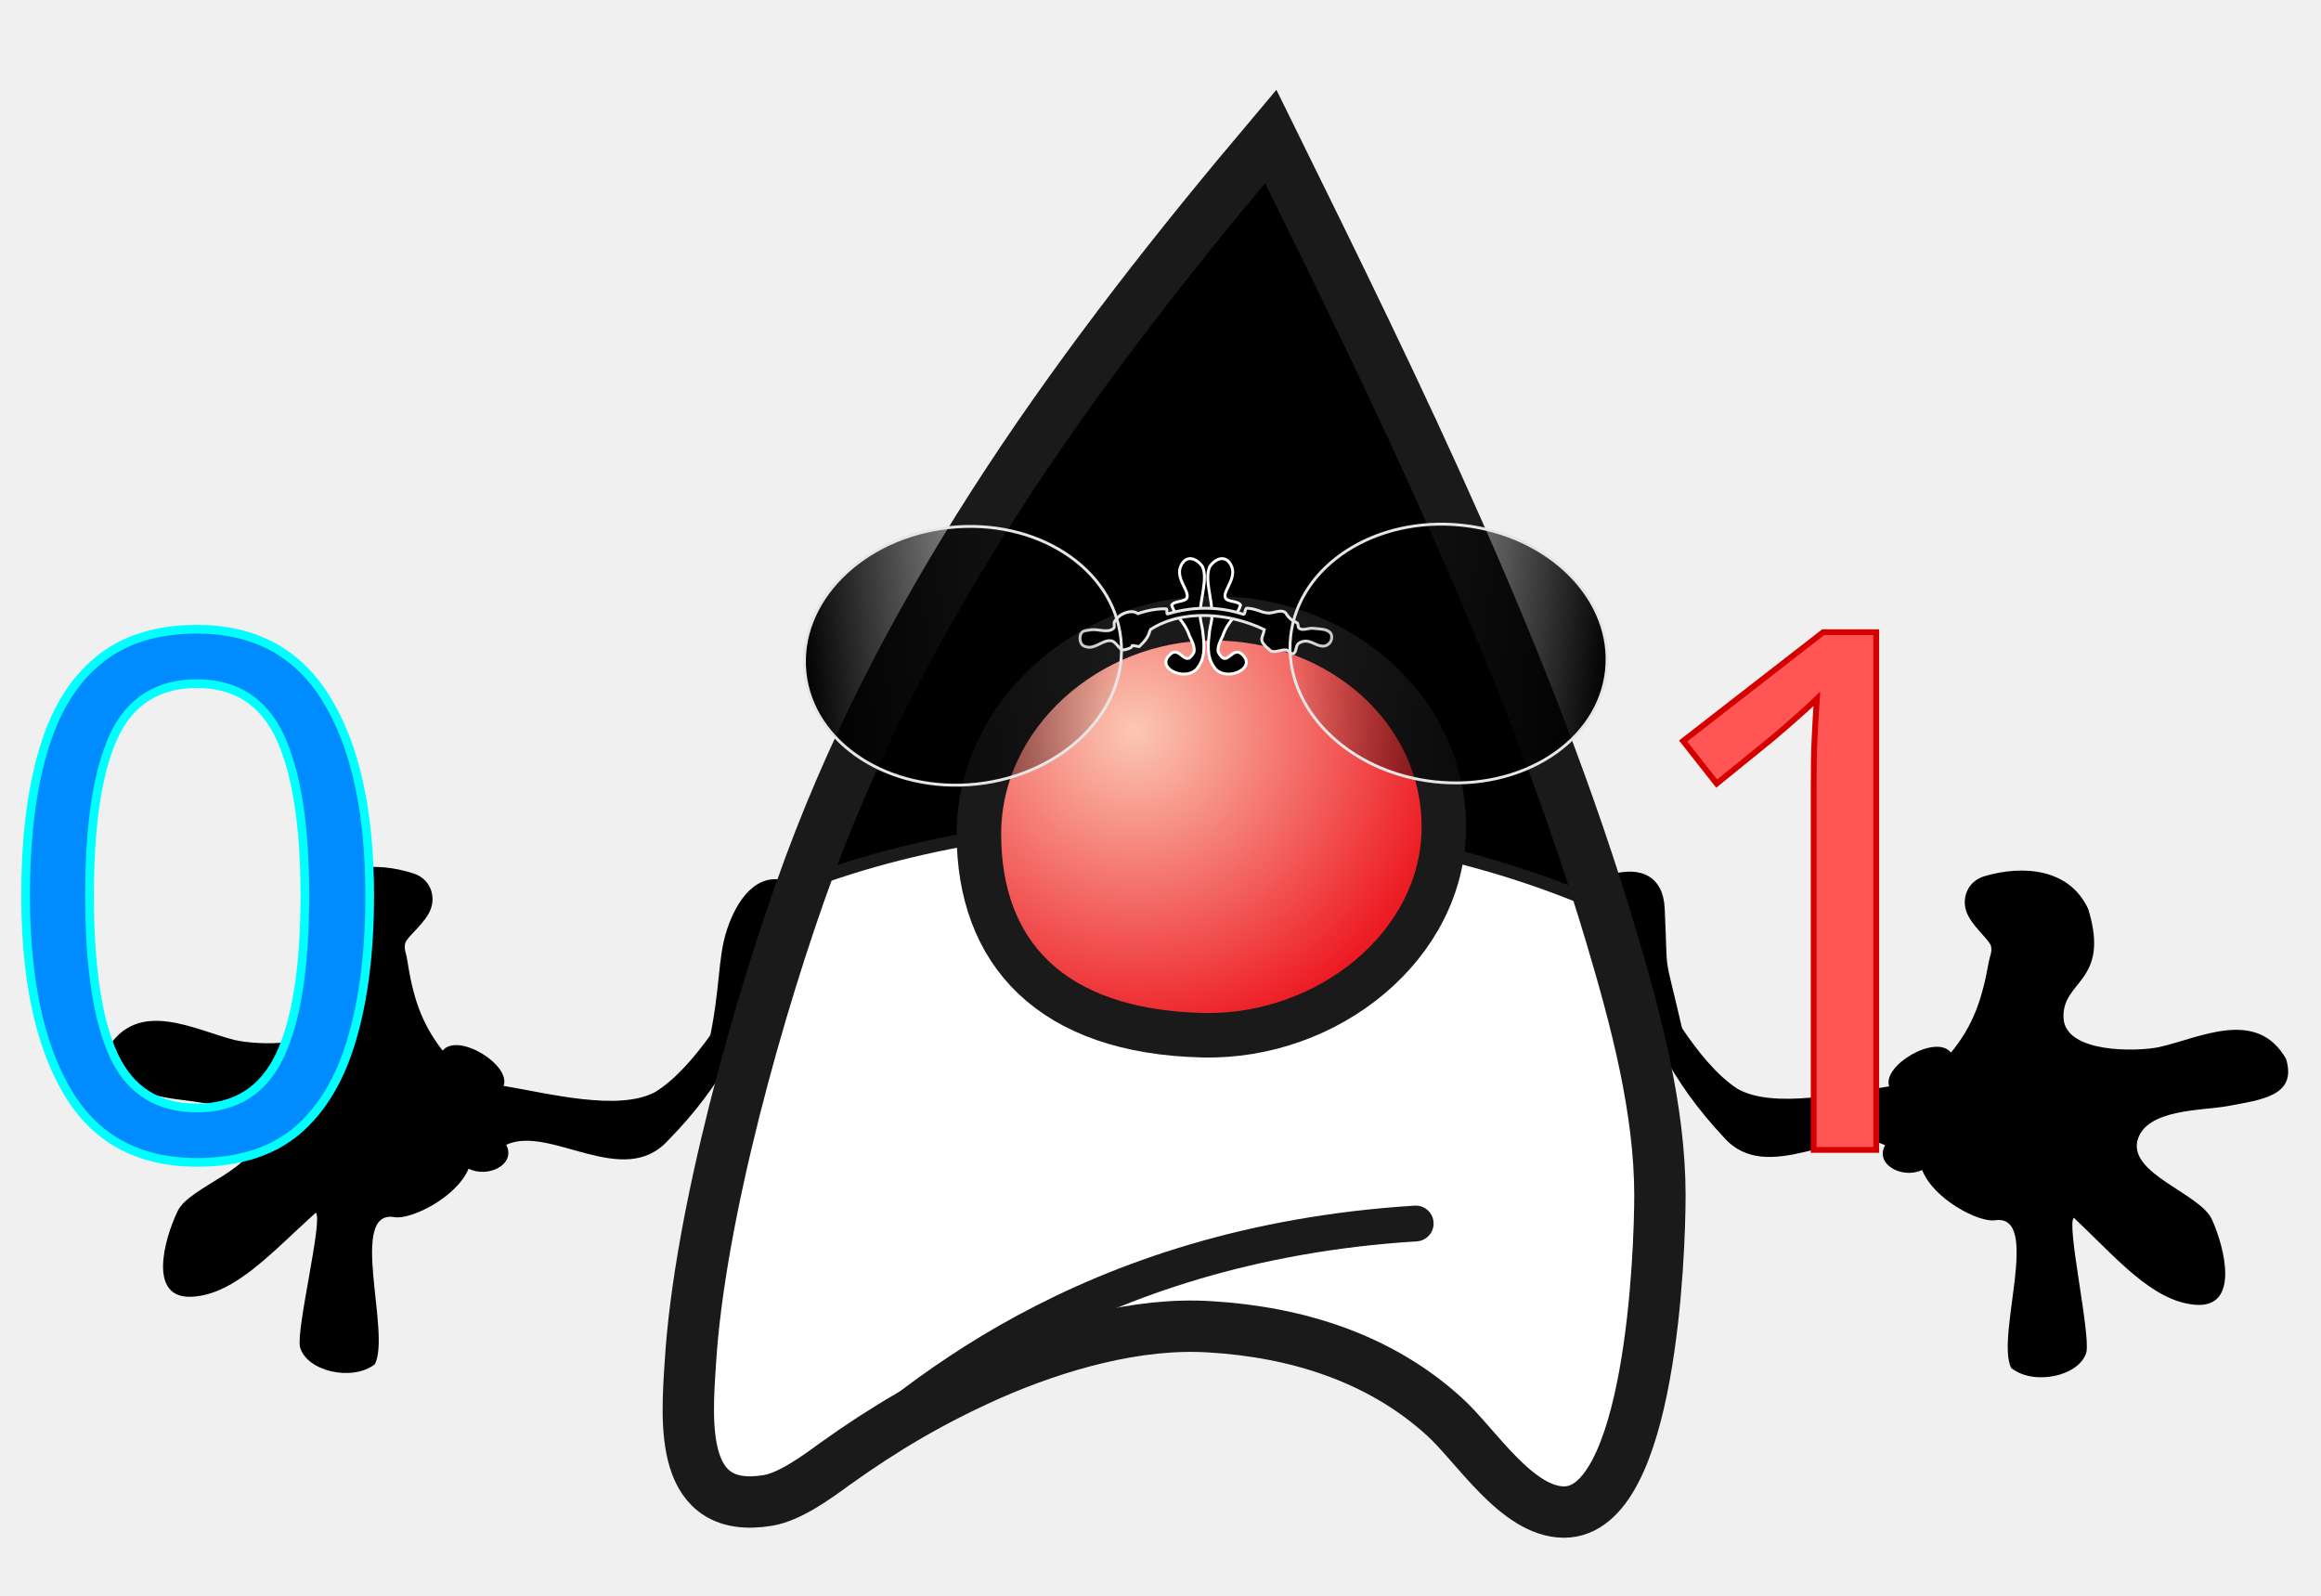
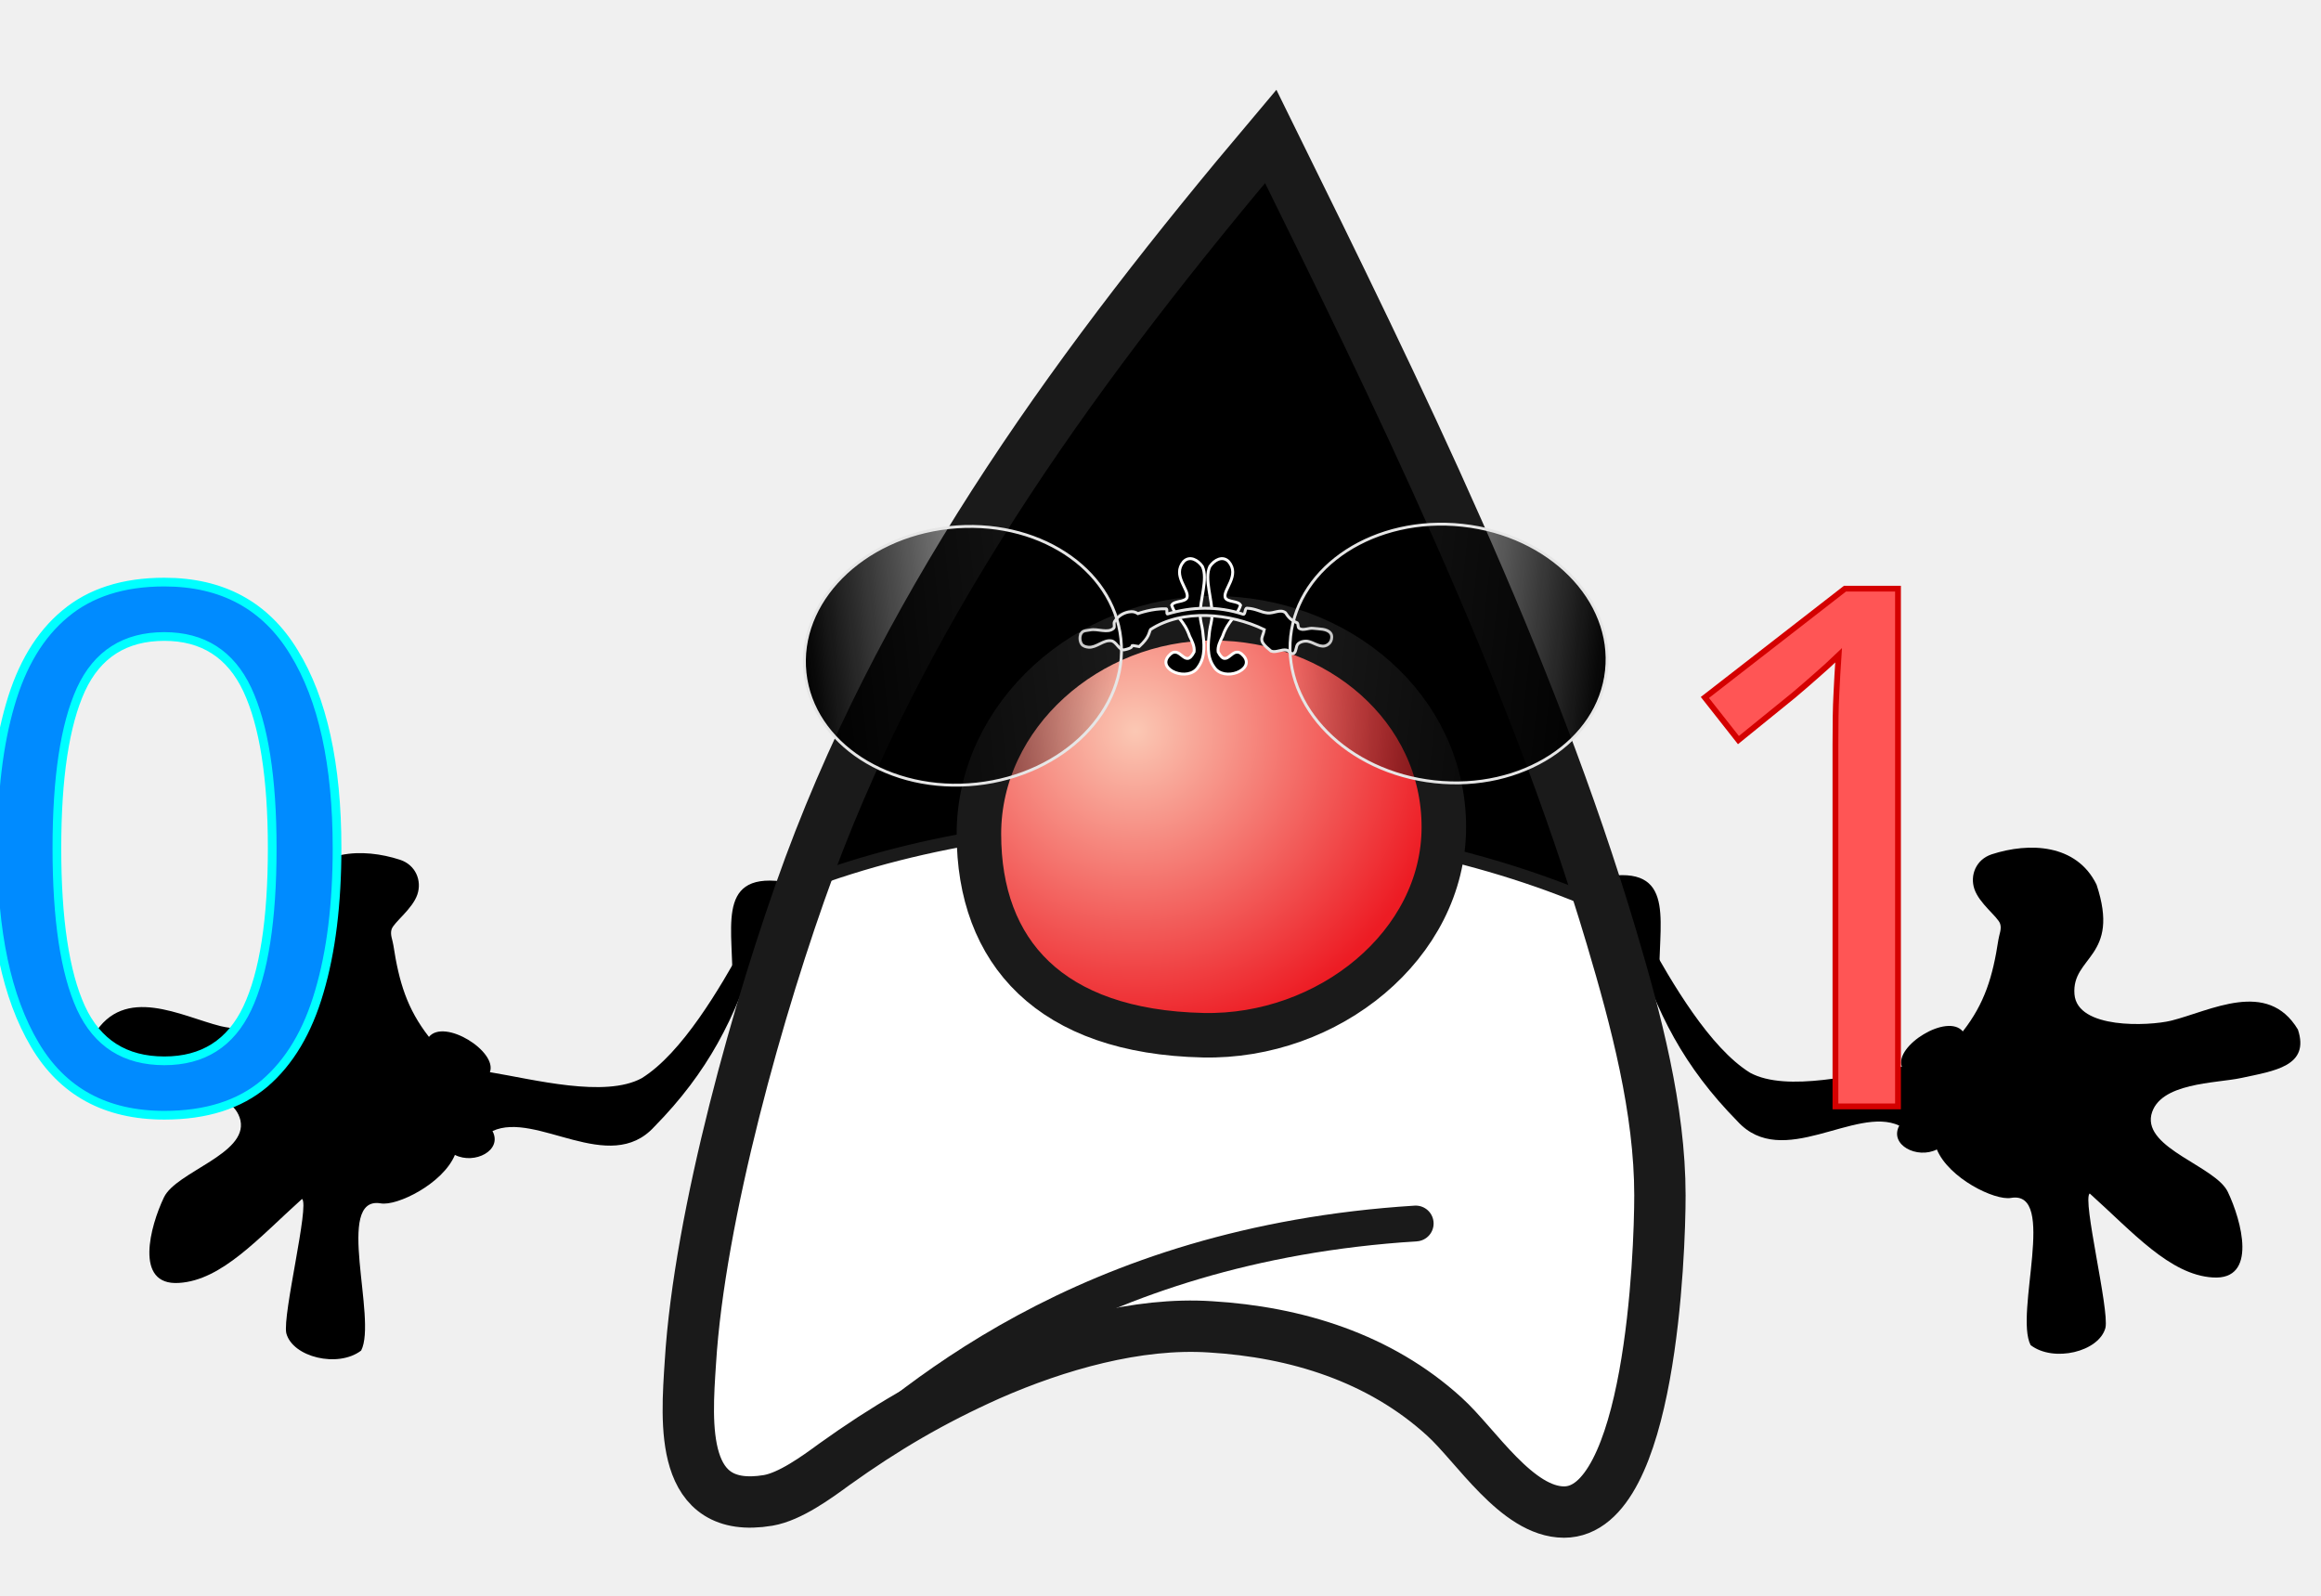
<svg xmlns="http://www.w3.org/2000/svg" xmlns:xlink="http://www.w3.org/1999/xlink" version="1.1" id="Layer_1" x="0px" y="0px" width="80" height="55" viewBox="0 0 80 55" enable-background="new 0 0 379.539 304.487" xml:space="preserve">
  <defs id="defs3692">
    <radialGradient cx="173.59" cy="130.22" r="65.523" id="SVGID_1_-2" gradientUnits="userSpaceOnUse" gradientTransform="matrix(0.1638976,0,0,0.1638976,10.67967,3.854547)">
      <stop id="stop3160" style="stop-color:#fbc8b4;stop-opacity:1" offset="0" />
      <stop id="stop3162" style="stop-color:#ed1c24;stop-opacity:1" offset="1" />
    </radialGradient>
    <linearGradient xlink:href="#linearGradient4207" id="linearGradient4223" x1="142.504" y1="491.152" x2="269.461" y2="491.152" gradientUnits="userSpaceOnUse" />
    <linearGradient id="linearGradient4207">
      <stop style="stop-color:#000000;stop-opacity:1;" offset="0" id="stop4209" />
      <stop style="stop-color:#000000;stop-opacity:0;" offset="1" id="stop4211" />
    </linearGradient>
    <linearGradient xlink:href="#linearGradient4207" id="linearGradient4221" x1="-560.253" y1="414.128" x2="-433.295" y2="414.128" gradientUnits="userSpaceOnUse" />
  </defs>
  <radialGradient id="SVGID_1_" cx="173.588" cy="130.215" r="65.523" gradientUnits="userSpaceOnUse">
    <stop offset="0" style="stop-color:#FBC8B4" id="stop3676" />
    <stop offset="1" style="stop-color:#ED1C24" id="stop3678" />
  </radialGradient>
-   <g id="g4178" transform="translate(0.75,0.125)">
-     <g transform="matrix(0.3377805,-0.2910413,-0.2910413,-0.3377805,25.56307,95.21975)" id="g3755">
-       <g transform="matrix(0.8582492,0.5132331,-0.5132331,0.8582492,77.71778,12.60073)" id="g3760">
-         <path style="clip-rule:evenodd;fill-rule:evenodd" id="path3671" d="m 59.345,72.497 c -5.607,-0.123 -10.264,0.582 -15.565,3.187 -4.72,2.097 -1.7,9.056 -4.259,11.766 -1.164,-1.226 -2.911,0.49 -2.666,2.175 -2.421,0.184 -5.178,3.003 -5.362,4.259 -0.552,3.615 -8.549,-2.574 -11.275,-2.145 -1.859,1.26 -2.158,4.869 -0.552,5.913 1.256,0.735 9.989,1.409 10.234,2.114 -3.88,2.217 -7.921,3.896 -9.161,6.986 -1.318,3.248 3.493,3.493 5.913,3.187 2.175,-0.276 5.209,-5.086 7.507,-3.738 2.206,1.348 0.735,5.515 0.521,7.507 -0.276,2.574 -0.827,5.331 2.175,5.331 4.468,-1.001 3.497,-5.952 3.738,-9.1 0.153,-1.777 1.655,-7.078 4.29,-6.434 2.88,0.705 1.563,4.29 7.507,4.29 3.49,-0.472 4.763,-3.91 4.78,-6.955 0,-1.287 -1.011,-2.114 -2.114,-2.114 -1.195,0 -2.604,1.042 -3.187,1.042 -0.429,0 -0.766,-0.337 -1.134,-0.521 -2.562,-1.31 -4.326,-2.546 -5.852,-4.841 1.746,-0.674 0.613,-5.393 -1.103,-5.331 0.54,-3.411 0.898,-9.062 3.248,-11.275 2.819,-2.359 8.549,-3.554 12.317,-4.259 z" />
-         <path style="fill:#000000;stroke:none" d="m 65.724,73.169 c 0,2.581 -2.627,3.325 -5.024,3.325 -2.397,0 -4.458,-0.979 -8.93,-1.441 -1.95,-0.201 6.741,-6.319 9.138,-6.319 2.397,0 4.816,1.854 4.816,4.435 z" id="path3753" />
-       </g>
-     </g>
+   <g id="g4311" transform="translate(10.125,-0.5625)">
+     <path style="clip-rule:evenodd;fill-rule:evenodd" id="path3671" d="m 15.963,33.258 c -0.736,2.39 -1.689,4.262 -3.536,6.139 -1.551,1.702 -4.071,-0.553 -5.577,0.149 0.355,0.665 -0.616,1.163 -1.295,0.822 -0.418,0.998 -1.998,1.769 -2.556,1.67 C 1.392,41.763 2.887,46.017 2.323,47.111 1.528,47.72 -0.041,47.34 -0.257,46.513 -0.392,45.878 0.55,42.088 0.286,41.885 -1.197,43.216 -2.475,44.69 -3.957,44.78 c -1.559,0.101 -0.987,-1.969 -0.517,-2.95 0.422,-0.882 2.884,-1.489 2.637,-2.651 -0.26,-1.123 -2.23,-1.086 -3.103,-1.275 -1.128,-0.245 -2.372,-0.399 -1.95,-1.67 1.051,-1.75 3.01,-0.643 4.376,-0.303 0.774,0.185 3.227,0.295 3.325,-0.911 C 0.917,33.702 -0.785,33.756 0.05,31.241 0.74,29.83 2.374,29.775 3.665,30.196 c 0.545,0.181 0.753,0.725 0.597,1.192 -0.168,0.506 -0.807,0.956 -0.889,1.202 -0.06,0.182 0.035,0.371 0.061,0.553 0.194,1.268 0.469,2.188 1.226,3.157 0.531,-0.644 2.368,0.499 2.101,1.216 1.519,0.251 3.961,0.893 5.228,0.21 1.394,-0.861 2.705,-3.118 3.533,-4.613 z" />
+     <path id="path4290" d="m 15.114,34.582 c 0.081,-1.89 -0.624,-3.931 1.695,-3.641 0.396,0.296 0.556,0.825 0.543,1.304 -0.027,0.73 -0.48,1.382 -1.062,1.795" style="fill:#000000;fill-rule:evenodd;stroke:none;stroke-width:1px;stroke-linecap:butt;stroke-linejoin:miter;stroke-opacity:1" />
  </g>
-   <g id="g3755-7" transform="matrix(-0.3305644,-0.2992121,0.2992121,-0.3305644,54.74753,95.12576)">
-     <g id="g3760-7" transform="matrix(0.8582492,0.5132331,-0.5132331,0.8582492,77.71778,12.60073)">
-       <path d="m 59.345,72.497 c -5.607,-0.123 -10.264,0.582 -15.565,3.187 -4.72,2.097 -1.7,9.056 -4.259,11.766 -1.164,-1.226 -2.911,0.49 -2.666,2.175 -2.421,0.184 -5.178,3.003 -5.362,4.259 -0.552,3.615 -8.549,-2.574 -11.275,-2.145 -1.859,1.26 -2.158,4.869 -0.552,5.913 1.256,0.735 9.989,1.409 10.234,2.114 -3.88,2.217 -7.921,3.896 -9.161,6.986 -1.318,3.248 3.493,3.493 5.913,3.187 2.175,-0.276 5.209,-5.086 7.507,-3.738 2.206,1.348 0.735,5.515 0.521,7.507 -0.276,2.574 -0.827,5.331 2.175,5.331 4.468,-1.001 3.497,-5.952 3.738,-9.1 0.153,-1.777 1.655,-7.078 4.29,-6.434 2.88,0.705 1.563,4.29 7.507,4.29 3.49,-0.472 4.763,-3.91 4.78,-6.955 0,-1.287 -1.011,-2.114 -2.114,-2.114 -1.195,0 -2.604,1.042 -3.187,1.042 -0.429,0 -0.766,-0.337 -1.134,-0.521 -2.562,-1.31 -4.326,-2.546 -5.852,-4.841 1.746,-0.674 0.613,-5.393 -1.103,-5.331 0.54,-3.411 0.898,-9.062 3.248,-11.275 2.819,-2.359 8.549,-3.554 12.317,-4.259 z" id="path3671-1" style="clip-rule:evenodd;fill-rule:evenodd" />
-       <path id="path3753-1" d="m 65.724,73.169 c 0,2.581 -1.368,3.92 -3.692,3.33 -5.693,-1.446 -2.568,-0.955 -9.61,-1.448 -2.877,-0.201 6.088,-6.316 8.485,-6.316 2.397,0 4.816,1.854 4.816,4.435 z" style="fill:#000000;stroke:none" />
-     </g>
+   <g id="g4311-3" transform="matrix(-1,0,0,1,72.31379,-0.7506825)">
+     <path style="clip-rule:evenodd;fill-rule:evenodd" id="path3671-6" d="m 15.963,33.258 c -0.736,2.39 -1.689,4.262 -3.536,6.139 -1.551,1.702 -4.071,-0.553 -5.577,0.149 0.355,0.665 -0.616,1.163 -1.295,0.822 -0.418,0.998 -1.998,1.769 -2.556,1.67 C 1.392,41.763 2.887,46.017 2.323,47.111 1.528,47.72 -0.041,47.34 -0.257,46.513 -0.392,45.878 0.55,42.088 0.286,41.885 -1.197,43.216 -2.475,44.69 -3.957,44.78 c -1.559,0.101 -0.987,-1.969 -0.517,-2.95 0.422,-0.882 2.884,-1.489 2.637,-2.651 -0.26,-1.123 -2.23,-1.086 -3.103,-1.275 -1.128,-0.245 -2.372,-0.399 -1.95,-1.67 1.051,-1.75 3.01,-0.643 4.376,-0.303 0.774,0.185 3.227,0.295 3.325,-0.911 C 0.917,33.702 -0.785,33.756 0.05,31.241 0.74,29.83 2.374,29.775 3.665,30.196 c 0.545,0.181 0.753,0.725 0.597,1.192 -0.168,0.506 -0.807,0.956 -0.889,1.202 -0.06,0.182 0.035,0.371 0.061,0.553 0.194,1.268 0.469,2.188 1.226,3.157 0.531,-0.644 2.368,0.499 2.101,1.216 1.519,0.251 3.961,0.893 5.228,0.21 1.394,-0.861 2.705,-3.118 3.533,-4.613 z" />
+     <path id="path4290-7" d="m 15.114,34.582 c 0.081,-1.89 -0.624,-3.931 1.695,-3.641 0.396,0.296 0.556,0.825 0.543,1.304 -0.027,0.73 -0.48,1.382 -1.062,1.795" style="fill:#000000;fill-rule:evenodd;stroke:none;stroke-width:1px;stroke-linecap:butt;stroke-linejoin:miter;stroke-opacity:1" />
  </g>
  <path d="M 43.799,4.7 C 37.367,12.323 31.408,20.406 27.904,29.846 26.157,34.58 24.103,41.93 23.796,46.957 c -0.142,2.137 -0.378,5.264 2.678,4.756 0.756,-0.129 1.665,-0.79 2.278,-1.239 1.747,-1.251 3.375,-2.206 5.358,-3.091 2.313,-1.016 5.097,-1.818 7.611,-1.652 2.95,0.177 5.83,1.062 8.059,3.091 1.087,0.98 2.503,3.293 4.13,3.293 2.986,0 3.304,-8.909 3.304,-10.916 0,-2.95 -0.826,-6.054 -1.664,-8.875 C 52.72,22.813 48.176,13.585 43.799,4.7 Z" id="path3151" style="fill:#ffffff;fill-rule:evenodd;stroke:#1a1a1a;stroke-width:0.446" />
  <path d="M 43.799,5.113 C 36.235,12.677 31.49,20.478 27.702,30.461 35.963,27.322 47.291,27.663 55.352,31.287 52.402,23.013 48.365,12.818 43.799,5.113 Z" id="path3157" style="fill:#000000;fill-rule:evenodd;stroke:#1a1a1a;stroke-width:0.446" />
  <path d="m 41.812,21.308 c 4.319,0 7.954,3.103 7.954,7.198 0,4.071 -3.989,7.269 -8.296,7.174 -5.274,-0.118 -7.729,-2.867 -7.729,-6.938 0,-4.096 3.753,-7.434 8.072,-7.434 z" id="path3164" style="fill:url(#SVGID_1_-2);fill-rule:evenodd;stroke:#1a1a1a;stroke-width:1.534" />
  <path d="M 43.799,4.7 C 37.367,12.323 31.408,20.406 27.904,29.846 26.157,34.58 24.103,41.93 23.796,46.957 c -0.142,2.137 -0.378,5.264 2.678,4.756 0.756,-0.129 1.665,-0.79 2.278,-1.239 1.747,-1.251 3.375,-2.206 5.358,-3.091 2.313,-1.016 5.097,-1.818 7.611,-1.652 2.95,0.177 5.83,1.062 8.059,3.091 1.087,0.98 2.503,3.293 4.13,3.293 2.986,0 3.304,-8.909 3.304,-10.916 0,-2.95 -0.826,-6.054 -1.664,-8.875 C 52.72,22.813 48.176,13.585 43.799,4.7 Z" id="path3172" style="fill:none;stroke:#1a1a1a;stroke-width:1.77" />
  <path d="m 48.797,42.169 c -11.422,0.716 -17.549,6.192 -20.582,8.971" id="path3216" style="fill:none;stroke:#1a1a1a;stroke-width:1.233;stroke-linecap:round;stroke-linejoin:miter;stroke-miterlimit:4;stroke-dasharray:none;stroke-opacity:1" />
  <g transform="matrix(0.08735618,0,0,0.08735618,10.68075,-18.11507)" id="g4883" style="stroke-width:1.145;stroke-miterlimit:4;stroke-dasharray:none">
    <g style="fill:#000000;stroke-width:1.145;stroke-miterlimit:4;stroke-dasharray:none" id="g4166">
      <path style="fill:#000000;fill-rule:evenodd;stroke:#ffffff;stroke-width:1.145;stroke-linecap:butt;stroke-linejoin:miter;stroke-miterlimit:4;stroke-dasharray:none;stroke-opacity:1" d="m 344.715,428.974 c -4.581,5.451 2.326,11.025 1.389,14.142 -0.703,1.928 -5.143,1.195 -6.061,3.03 1.496,4.671 4.944,5.93 7.071,12.248 0.962,1.917 2.06,4.062 1.768,6.187 -3.777,7.303 -5.456,-3.784 -10.102,1.641 -4.645,5.426 7.854,10.431 11.743,4.293 3.037,-4.185 2.277,-9.558 1.768,-14.016 -0.238,-2.125 -0.946,-4.05 -1.01,-6.187 -0.207,-6.286 3.172,-14.476 0.884,-19.445 -1.792,-2.616 -5.054,-4.379 -7.45,-1.894 z" id="path4149" />
      <path style="fill:#000000;fill-rule:evenodd;stroke:#ffffff;stroke-width:1.145;stroke-linecap:butt;stroke-linejoin:miter;stroke-miterlimit:4;stroke-dasharray:none;stroke-opacity:1" d="m 362.544,428.974 c 4.581,5.451 -2.326,11.025 -1.389,14.142 0.703,1.928 5.143,1.195 6.061,3.03 -1.496,4.671 -4.944,5.93 -7.071,12.248 -0.962,1.917 -2.06,4.062 -1.768,6.187 3.777,7.303 5.456,-3.784 10.102,1.641 4.645,5.426 -7.854,10.431 -11.743,4.293 -3.037,-4.185 -2.277,-9.558 -1.768,-14.016 0.238,-2.125 0.946,-4.05 1.01,-6.187 0.207,-6.286 -3.172,-14.476 -0.884,-19.445 1.792,-2.616 5.054,-4.379 7.45,-1.894 z" id="path4149-3" />
    </g>
    <path id="path4170" d="m 304.486,457.047 c -0.861,1.195 -0.798,3.181 0,4.419 0.551,0.855 1.764,1.185 2.778,1.263 3.096,0.236 5.901,-3.027 8.965,-2.525 2.062,0.338 3.135,3.979 5.177,3.536 5.808,-1.263 0.162,-2.309 5.808,-1.263 4.169,-3.812 3.759,-5.487 4.486,-6.738 12.667,-8.211 31.357,-6.508 44.885,0.046 -0.645,3.629 -2.892,4.018 2.652,8.46 1.916,0.773 4.171,-0.831 6.187,-0.379 0.937,0.21 1.606,1.669 2.525,1.389 1.405,-0.428 0.918,-2.944 2.02,-3.914 0.74,-0.651 1.794,-0.957 2.778,-1.01 2.64,-0.142 5.119,2.454 7.702,1.894 0.996,-0.216 1.973,-0.968 2.399,-1.894 0.44,-0.957 0.528,-2.331 -0.126,-3.157 -1.465,-1.849 -4.481,-1.575 -6.819,-1.894 -1.835,-0.25 -4.044,1.07 -5.556,0 -0.619,-0.438 -0.268,-1.567 -0.758,-2.147 -2.47,-1.079 -3.387,-2.066 -4.672,-4.041 -2.07,-1.521 -4.515,0.379 -7.071,0.126 -2.753,-0.273 -4.384,-1.68 -8.081,-1.894 -0.944,-0.055 -0.605,2.658 -1.515,2.399 -10.212,-3.374 -20.599,-2.91 -29.799,-0.126 -0.675,0.207 0.074,-1.995 -0.631,-2.02 -5.477,-0.195 -11.112,1.894 -11.112,1.894 -0.863,-0.539 -1.635,-0.808 -2.652,-0.758 -2.683,0.133 -5.169,1.62 -6.566,3.914 -0.465,0.763 0.275,2.044 -0.379,2.652 -2.256,2.096 -6.196,0.034 -9.218,0.631 -1.175,0.232 -2.709,0.165 -3.409,1.136 z" style="fill:#000000;fill-rule:evenodd;stroke:#e6e6e6;stroke-width:1.145;stroke-linecap:butt;stroke-linejoin:miter;stroke-miterlimit:4;stroke-dasharray:none;stroke-opacity:1" />
    <ellipse transform="matrix(0.9941841,-0.1076939,0.1076939,0.9941841,0,0)" ry="50.893" rx="62.679" cy="491.152" cx="205.982" id="path4190" style="opacity:1;fill:url(#linearGradient4223);fill-opacity:1;stroke:#e6e6e6;stroke-width:1.145;stroke-miterlimit:4;stroke-dasharray:none;stroke-dashoffset:0" />
    <ellipse transform="matrix(-0.9941841,-0.1076939,-0.1076939,0.9941841,0,0)" ry="50.893" rx="62.679" cy="414.128" cx="-496.774" id="path4190-6" style="opacity:1;fill:url(#linearGradient4221);fill-opacity:1;stroke:#e6e6e6;stroke-width:1.145;stroke-miterlimit:4;stroke-dasharray:none;stroke-dashoffset:0" />
  </g>
  <text xml:space="preserve" style="font-style:normal;font-weight:normal;font-size:40px;line-height:125%;font-family:sans-serif;letter-spacing:0px;word-spacing:0px;fill:#000000;fill-opacity:1;stroke:none;stroke-width:1px;stroke-linecap:butt;stroke-linejoin:miter;stroke-opacity:1" x="69.181" y="8.336" id="text4983">
    <tspan id="tspan4985" x="69.181" y="8.336" style="font-style:normal;font-variant:normal;font-weight:normal;font-stretch:normal;font-family:'ZX Spectrum';-inkscape-font-specification:'ZX Spectrum'" />
  </text>
-   <text xml:space="preserve" style="font-style:normal;font-weight:normal;font-size:21.851px;line-height:125%;font-family:sans-serif;letter-spacing:0px;word-spacing:0px;fill:#008bff;fill-opacity:1;stroke:#00ffff;stroke-width:0.3;stroke-linecap:butt;stroke-linejoin:miter;stroke-miterlimit:4;stroke-dasharray:none;stroke-opacity:1" x="-0.335" y="39.809" id="text4987">
-     <tspan id="tspan4989" x="-0.335" y="39.809" style="font-style:normal;font-variant:normal;font-weight:normal;font-stretch:normal;font-size:25px;font-family:'ZX Spectrum';-inkscape-font-specification:'ZX Spectrum';fill:#008bff;fill-opacity:1;stroke:#00ffff;stroke-width:0.3;stroke-miterlimit:4;stroke-dasharray:none">0</tspan>
+   <text xml:space="preserve" style="font-style:normal;font-weight:normal;font-size:21.851px;line-height:125%;font-family:sans-serif;letter-spacing:0px;word-spacing:0px;fill:#008bff;fill-opacity:1;stroke:#00ffff;stroke-width:0.3;stroke-linecap:butt;stroke-linejoin:miter;stroke-miterlimit:4;stroke-dasharray:none;stroke-opacity:1" x="-1.46" y="38.184" id="text4987">
+     <tspan id="tspan4989" x="-1.46" y="38.184" style="font-style:normal;font-variant:normal;font-weight:normal;font-stretch:normal;font-size:25px;font-family:'ZX Spectrum';-inkscape-font-specification:'ZX Spectrum';fill:#008bff;fill-opacity:1;stroke:#00ffff;stroke-width:0.3;stroke-miterlimit:4;stroke-dasharray:none">0</tspan>
  </text>
-   <g style="fill:#ff5555;stroke:#d40000" id="g4995" transform="translate(-1.415977,-17.17163)">
+   <g style="fill:#ff5555;stroke:#d40000" id="g4995" transform="translate(-0.6659773,-18.67163)">
    <text id="text4991" y="56.805" x="57.209" style="font-style:normal;font-weight:normal;font-size:21.527px;line-height:125%;font-family:sans-serif;letter-spacing:0px;word-spacing:0px;fill:#ff5555;fill-opacity:1;stroke:#d40000;stroke-width:0.2;stroke-linecap:butt;stroke-linejoin:miter;stroke-miterlimit:4;stroke-dasharray:none;stroke-opacity:1" xml:space="preserve">
      <tspan style="font-style:normal;font-variant:normal;font-weight:normal;font-stretch:normal;font-size:25px;font-family:'ZX Spectrum';-inkscape-font-specification:'ZX Spectrum';fill:#ff5555;stroke:#d40000;stroke-width:0.2;stroke-miterlimit:4;stroke-dasharray:none" y="56.805" x="57.209" id="tspan4993">1</tspan>
    </text>
  </g>
</svg>
